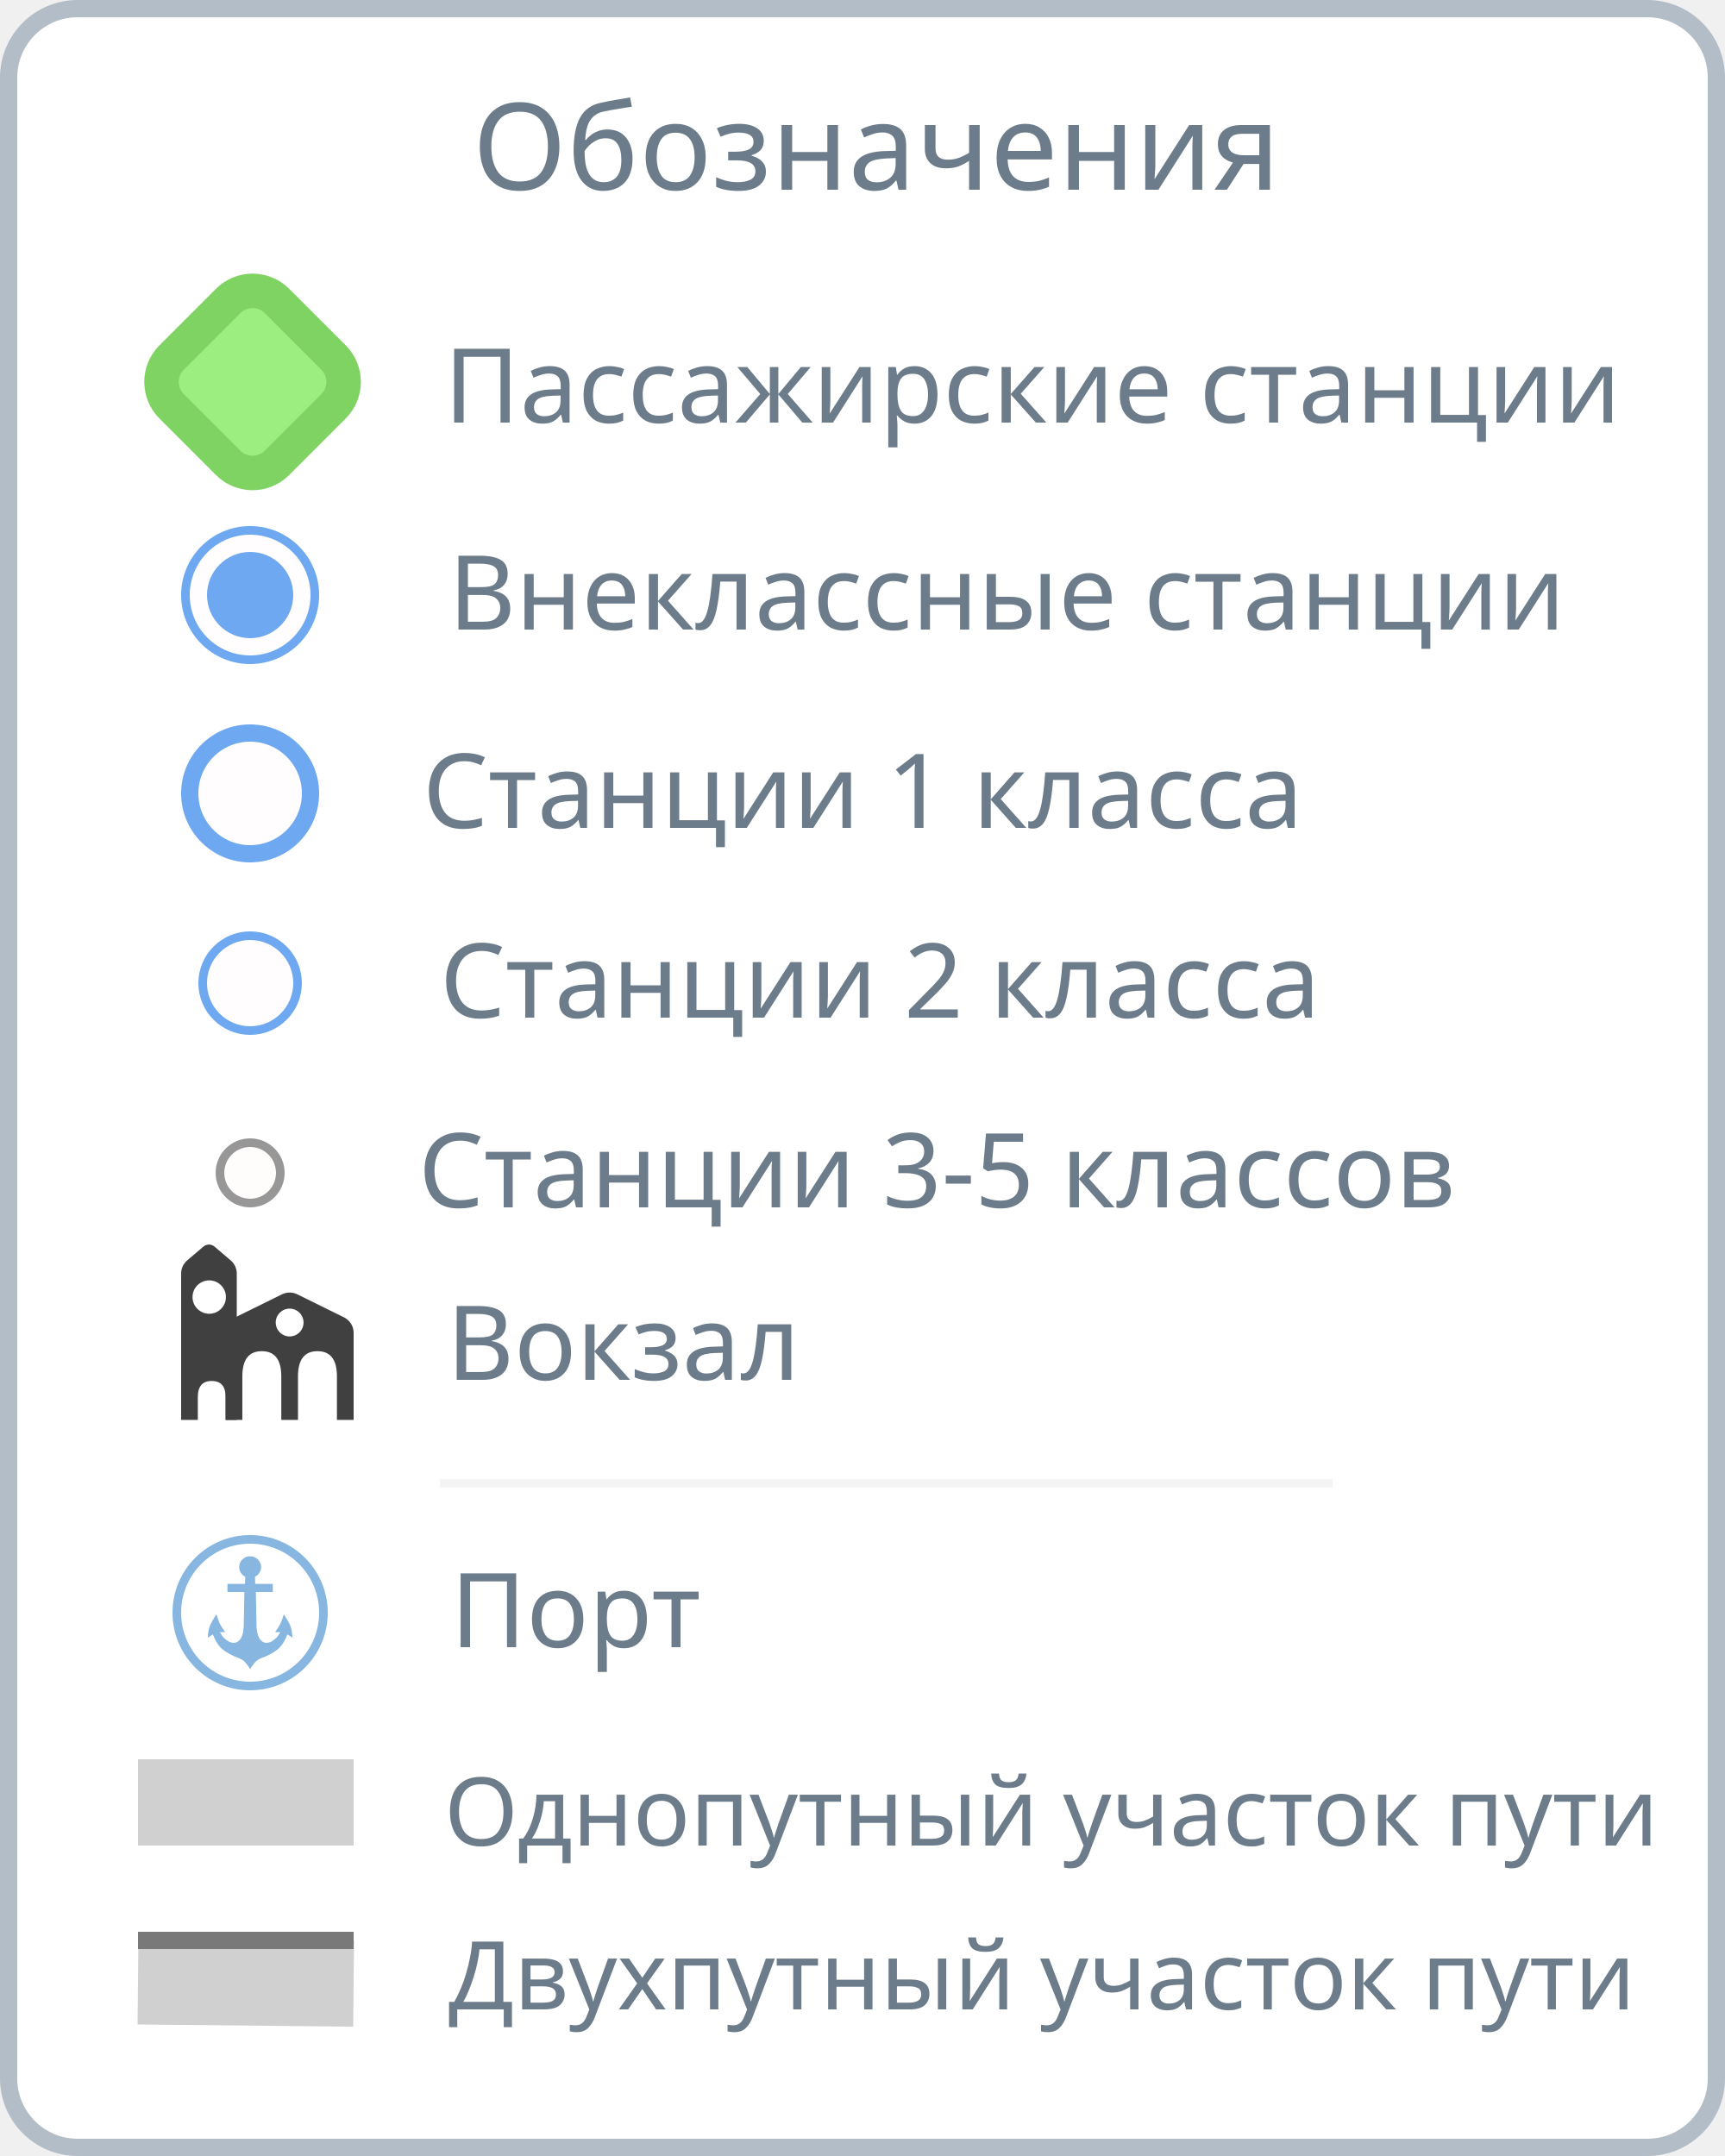
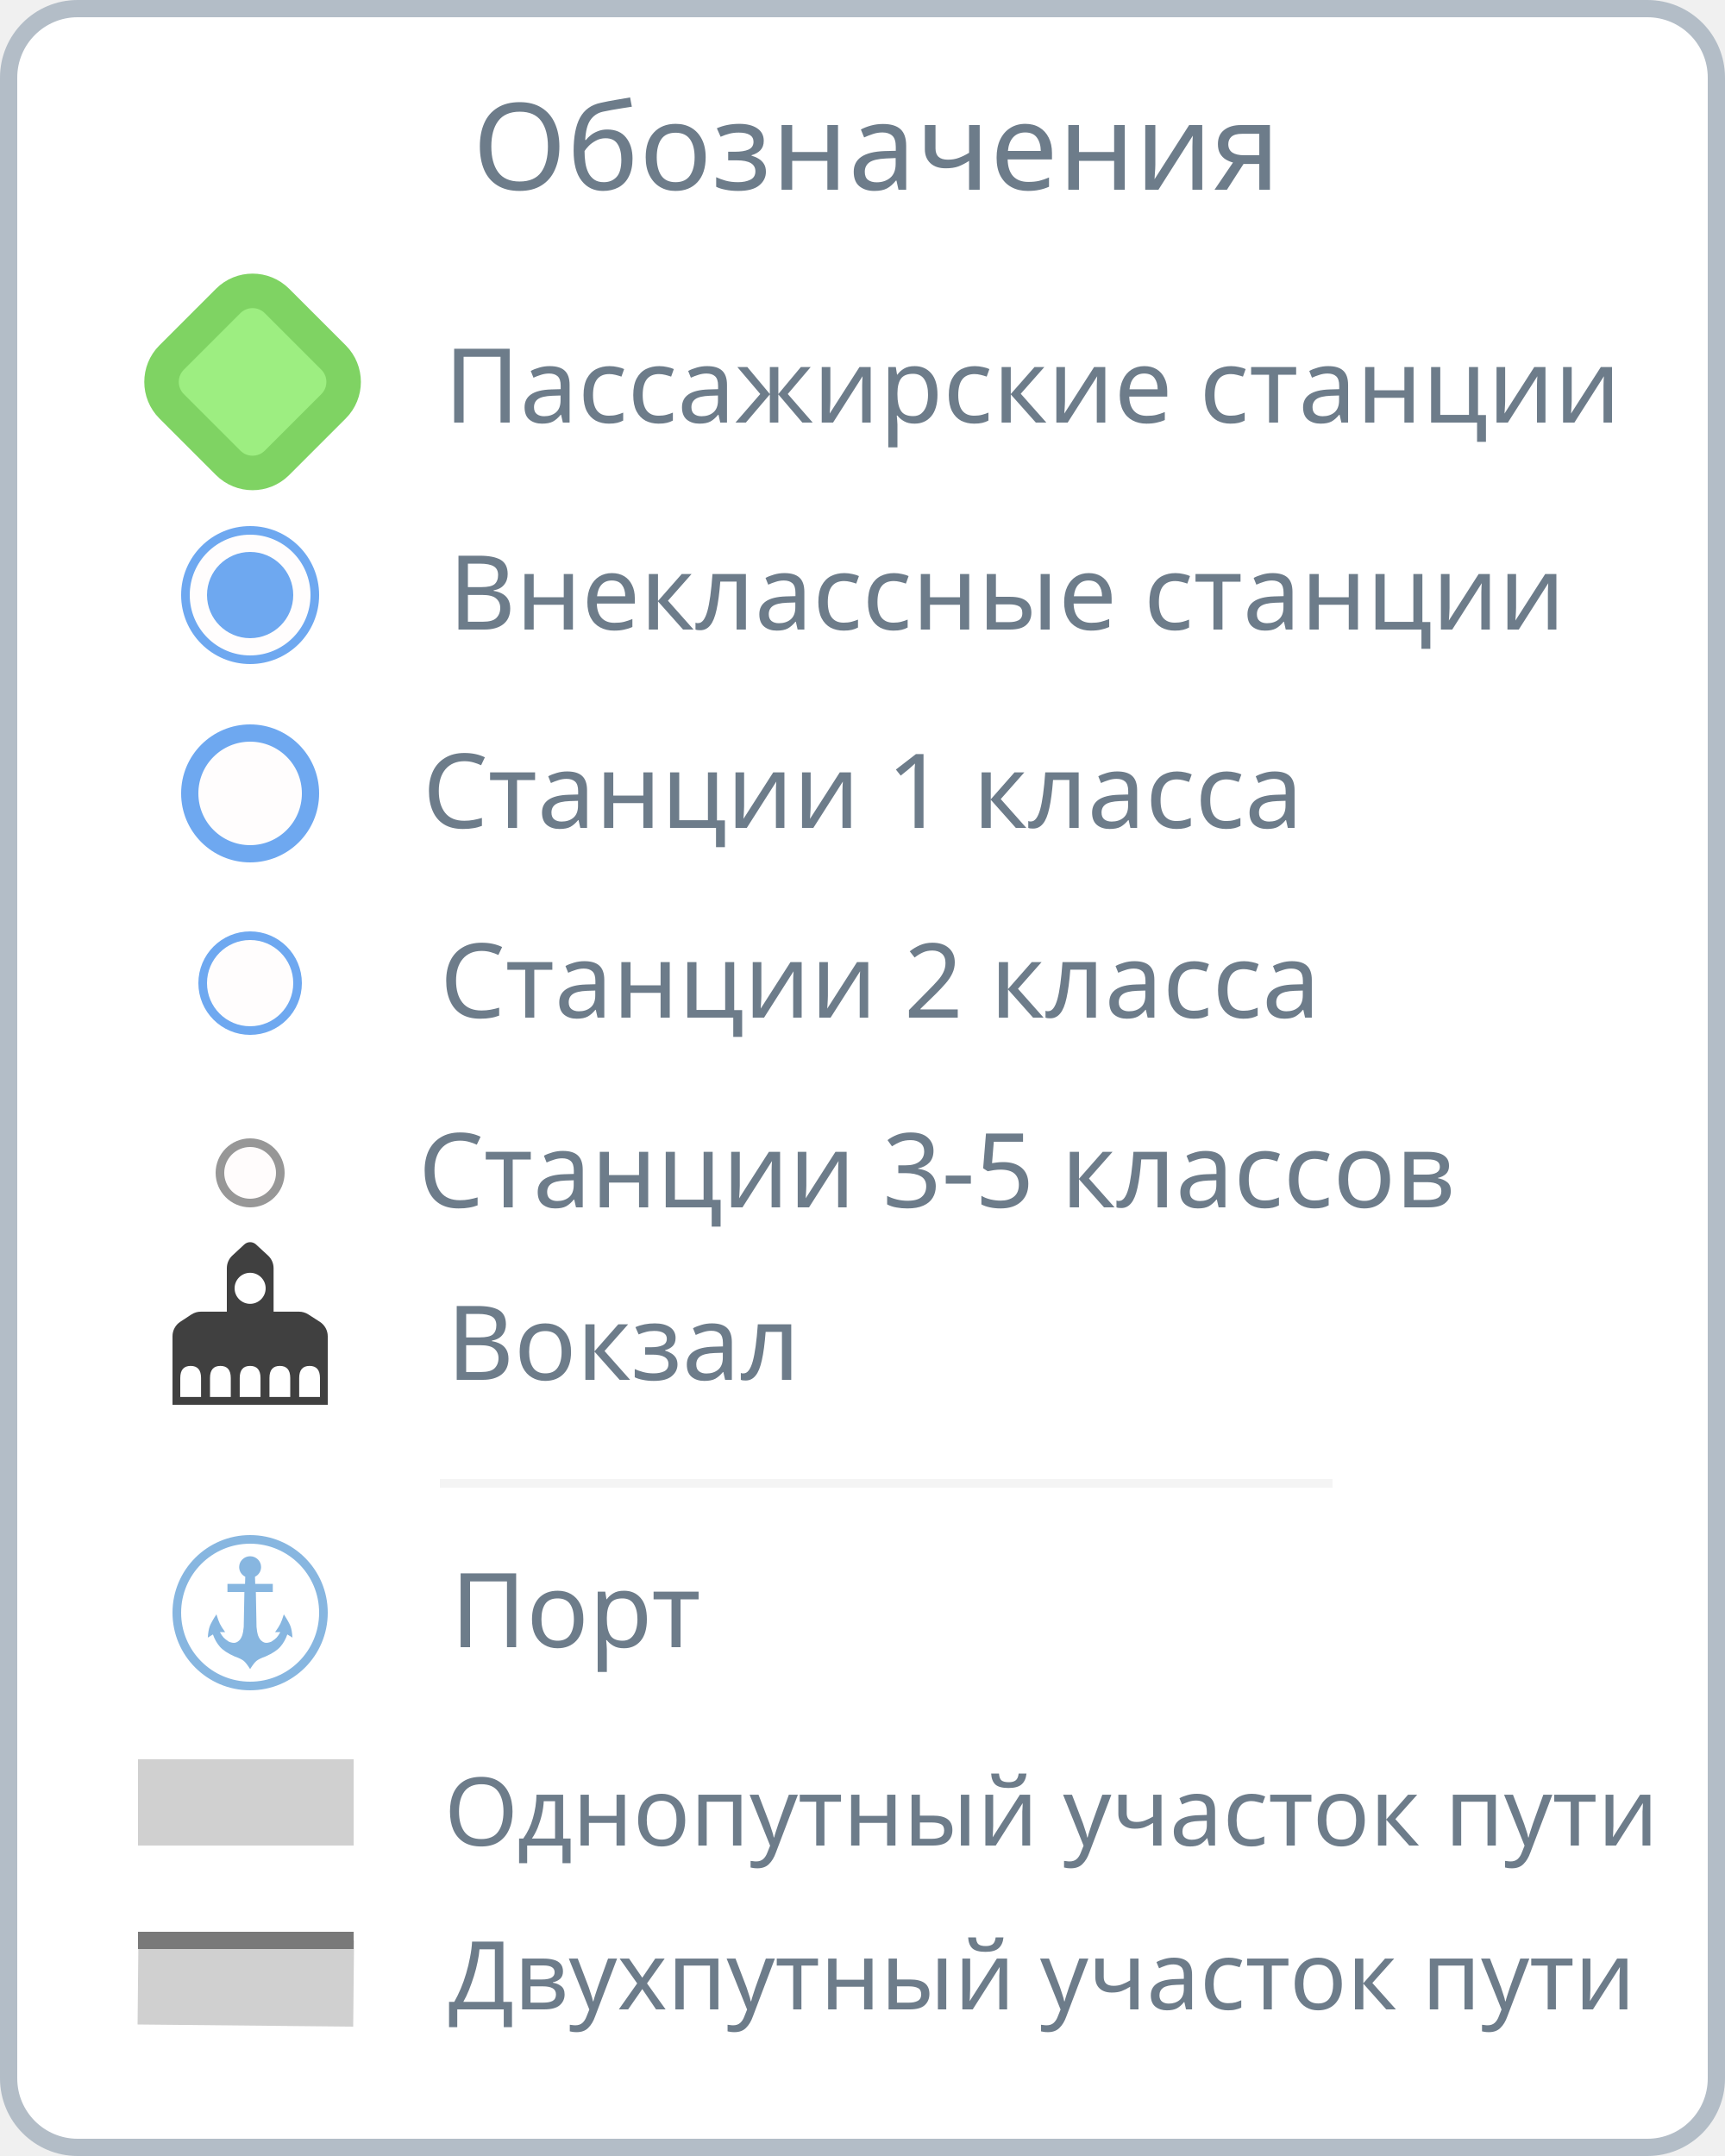
<svg xmlns="http://www.w3.org/2000/svg" width="200px" height="250px" viewBox="0 0 200 250" version="1.1">
  <g id="big_legend" stroke="none" stroke-width="1" fill="none" fill-rule="evenodd">
    <rect id="Rectangle" stroke="#B3BDC7" stroke-width="2" fill="#FFFFFF" x="1" y="1" width="198" height="248" rx="8" />
-     <g id="zd_vkz" transform="translate(21, 144)" fill="#404040">
-       <path d="M13.465,6.083 L18.885,8.755 C19.568,9.092 20,9.788 20,10.549 L20,20.645 L18.065,20.645 L18.065,15.599 C18.065,13.651 17.312,12.677 15.806,12.677 C14.301,12.677 13.548,13.651 13.548,15.599 L13.548,15.599 L13.548,20.645 L11.613,20.645 L11.613,15.599 C11.613,13.651 10.86,12.677 9.355,12.677 C7.849,12.677 7.097,13.651 7.097,15.599 L7.097,15.599 L7.097,20.645 L5.161,20.645 L5.161,9.305 L11.696,6.083 C12.254,5.808 12.908,5.808 13.465,6.083 Z M12.581,7.742 C11.69,7.742 10.968,8.464 10.968,9.355 C10.968,10.246 11.69,10.968 12.581,10.968 C13.471,10.968 14.194,10.246 14.194,9.355 C14.194,8.464 13.471,7.742 12.581,7.742 Z" id="Combined-Shape" />
-       <path d="M3.875,0.553 L5.749,2.151 C6.195,2.531 6.452,3.087 6.452,3.673 L6.452,20.645 L5.161,20.645 L5.161,18.003 C5.161,16.817 4.676,16.194 3.706,16.135 L3.548,16.13 C2.473,16.13 1.935,16.754 1.935,18.003 L1.935,18.003 L1.935,20.645 L0,20.645 L0,3.673 C8.16447282e-16,3.087 0.257,2.531 0.703,2.151 L2.577,0.553 C2.951,0.234 3.501,0.234 3.875,0.553 Z M3.258,4.466 C2.189,4.466 1.322,5.333 1.322,6.402 C1.322,7.471 2.189,8.337 3.258,8.337 C4.327,8.337 5.193,7.471 5.193,6.402 C5.193,5.333 4.327,4.466 3.258,4.466 Z" id="Combined-Shape" />
+     <g id="zd_vkz" transform="translate(20, 144)" fill="#404040">
+       <path d="M9.68,0.3 L11.074,1.584 C11.486,1.963 11.72,2.497 11.72,3.056 L11.72,13.494 L6.3,13.494 L6.3,3.052 C6.3,2.495 6.532,1.964 6.94,1.585 L8.322,0.303 C8.705,-0.052 9.296,-0.053 9.68,0.3 Z M9,3.586 C8.006,3.586 7.2,4.392 7.2,5.386 C7.2,6.38 8.006,7.186 9,7.186 C9.994,7.186 10.8,6.38 10.8,5.386 C10.8,4.392 9.994,3.586 9,3.586 Z" id="Combined-Shape" />
+       <path d="M14.662,8.094 C15.045,8.094 15.42,8.204 15.742,8.411 L17.08,9.27 C17.654,9.638 18,10.272 18,10.953 L18,18.894 L0,18.894 L0,10.94 C-8.24998011e-17,10.266 0.339,9.638 0.902,9.268 L2.19,8.422 C2.516,8.208 2.898,8.094 3.288,8.094 L14.662,8.094 Z M2.105,14.386 C1.302,14.386 0.9,14.853 0.9,15.785 L0.9,15.785 L0.9,17.986 L3.31,17.986 L3.31,15.785 C3.31,14.853 2.908,14.386 2.105,14.386 Z M15.893,14.386 C15.09,14.386 14.688,14.853 14.688,15.785 L14.688,15.785 L14.688,17.986 L17.098,17.986 L17.098,15.785 C17.098,14.853 16.696,14.386 15.893,14.386 Z M5.552,14.386 C4.749,14.386 4.347,14.853 4.347,15.785 L4.347,15.785 L4.347,17.986 L6.757,17.986 L6.757,15.785 C6.757,14.853 6.355,14.386 5.552,14.386 Z M12.446,14.386 C11.643,14.386 11.241,14.853 11.241,15.785 L11.241,15.785 L11.241,17.986 L13.651,17.986 L13.651,15.785 C13.651,14.853 13.249,14.386 12.446,14.386 Z M8.999,14.386 C8.196,14.386 7.794,14.853 7.794,15.785 L7.794,15.785 L7.794,17.986 L10.204,17.986 L10.204,15.785 C10.204,14.853 9.802,14.386 8.999,14.386 Z" id="Combined-Shape" />
    </g>
    <text id="Вокзал" font-family="AvenirNext-Regular, Avenir Next" font-size="12" font-weight="normal" fill="#6D7C8A">
      <tspan x="51.796" y="160">Вокзал</tspan>
    </text>
    <g id="Group-5" transform="translate(16, 222)">
      <text id="Двухпутный-участок-п" font-family="AvenirNext-Regular, Avenir Next" font-size="11" font-weight="normal" fill="#6D7C8A">
        <tspan x="36" y="11">Двухпутный участок пути</tspan>
      </text>
      <g id="Group" transform="translate(0, 2)">
        <line x1="25" y1="6" x2="0" y2="5.75" id="Path-5" stroke="#D0D0D0" stroke-width="10" />
        <line x1="25" y1="1" x2="7.89491929e-14" y2="1" id="Path-13" stroke="#797979" stroke-width="2" />
      </g>
    </g>
    <g id="Group-3" transform="translate(16, 203)">
      <text id="Однопутный-участок-п" font-family="AvenirNext-Regular, Avenir Next" font-size="11" font-weight="normal" fill="#6D7C8A">
        <tspan x="35.5" y="11">Однопутный участок пути</tspan>
      </text>
      <line x1="25" y1="6" x2="-3.74700271e-16" y2="6" id="Path-5" stroke="#D0D0D0" stroke-width="10" />
    </g>
    <g id="Group-2" transform="translate(21, 61)">
      <circle id="Oval" stroke="#6EA8F0" fill="#FFFDFD" cx="8" cy="8" r="7.5" />
      <circle id="Oval" fill="#6EA8F0" cx="8" cy="8" r="5" />
    </g>
    <text id="Внеклассные-станции" font-family="AvenirNext-Regular, Avenir Next" font-size="12" font-weight="normal" fill="#6D7C8A">
      <tspan x="52" y="73">Внеклассные станции</tspan>
    </text>
    <circle id="Oval" stroke="#6EA8F0" stroke-width="2" fill="#FFFDFD" cx="29" cy="92" r="7" />
    <g id="st" transform="translate(23, 108)" fill="#FFFDFD" stroke="#6EA8F0">
      <circle id="Oval" cx="6" cy="6" r="5.5" />
    </g>
    <text id="Обозначения" font-family="AvenirNext-Medium, Avenir Next" font-size="14" font-weight="400" fill="#6D7C8A">
      <tspan x="54.776" y="22">Обозначения</tspan>
    </text>
    <text id="Станции-1-класса" font-family="AvenirNext-Regular, Avenir Next" font-size="12" font-weight="normal" fill="#6D7C8A">
      <tspan x="49" y="96"> Станции 1 класса</tspan>
    </text>
    <text id="Станции-2-класса" font-family="AvenirNext-Regular, Avenir Next" font-size="12" font-weight="normal" fill="#6D7C8A">
      <tspan x="51" y="118">Станции 2 класса</tspan>
    </text>
    <text id="Станции-3-5-классов" font-family="AvenirNext-Regular, Avenir Next" font-size="12" font-weight="normal" fill="#6D7C8A">
      <tspan x="48.5" y="140"> Станции 3-5 классов</tspan>
    </text>
    <path d="M33.921,35.648 L24.648,35.648 C23.544,35.648 22.544,36.096 21.82,36.82 C21.096,37.544 20.648,38.544 20.648,39.648 L20.648,48.921 C20.648,50.026 21.096,51.026 21.82,51.75 C22.544,52.473 23.544,52.921 24.648,52.921 L33.921,52.921 C35.026,52.921 36.026,52.473 36.75,51.75 C37.473,51.026 37.921,50.026 37.921,48.921 L37.921,39.648 C37.921,38.544 37.473,37.544 36.75,36.82 C36.026,36.096 35.026,35.648 33.921,35.648 Z" id="Rectangle" stroke="#7FD363" stroke-width="4" fill="#9DEE81" transform="translate(29.28473, 44.28473) rotate(-45) translate(-29.28473, -44.28473) " />
    <text id="Пассажирские-станции" font-family="AvenirNext-Regular, Avenir Next" font-size="12" font-weight="normal" fill="#6D7C8A">
      <tspan x="51.5" y="49">Пассажирские станции</tspan>
    </text>
    <text id="Порт" font-family="AvenirNext-Regular, Avenir Next" font-size="12" font-weight="normal" fill="#6D7C8A">
      <tspan x="52.25" y="191">Порт</tspan>
    </text>
    <circle id="Oval" stroke="#979797" fill="#FFFCFC" cx="29" cy="136" r="3.5" />
    <g id="Group" transform="translate(20, 178)">
      <circle id="Oval" stroke="#87B6E0" fill="#FFFFFF" cx="9" cy="9" r="8.5" />
      <path d="M8.999,2.455 C9.702,2.455 10.271,3.016 10.271,3.708 C10.271,4.201 9.983,4.627 9.564,4.832 L9.591,5.663 L11.628,5.663 L11.628,6.6 L9.665,6.6 L9.742,10.656 C9.783,11.088 9.838,11.402 9.904,11.599 C9.97,11.796 10.06,11.97 10.174,12.121 C10.346,12.317 10.528,12.437 10.719,12.481 C10.91,12.525 11.155,12.488 11.454,12.368 C11.74,12.182 11.945,12.023 12.071,11.889 C12.196,11.756 12.341,11.543 12.505,11.252 L12.505,11.252 L11.896,11.252 C12.182,10.855 12.385,10.534 12.505,10.29 C12.625,10.046 12.759,9.679 12.908,9.19 C13.308,9.804 13.566,10.265 13.68,10.573 C13.794,10.881 13.87,11.32 13.909,11.889 L13.909,11.889 L13.312,11.524 C13.121,12.074 12.852,12.549 12.505,12.948 C12.158,13.347 11.589,13.723 10.797,14.075 C10.295,14.252 9.943,14.424 9.742,14.588 C9.541,14.753 9.293,15.072 8.999,15.545 L8.999,15.545 L8.999,15.542 L8.893,15.374 C8.646,14.993 8.434,14.731 8.258,14.587 C8.057,14.422 7.705,14.251 7.203,14.073 C6.411,13.721 5.842,13.346 5.495,12.947 C5.148,12.547 4.879,12.072 4.688,11.522 L4.091,11.888 C4.13,11.318 4.206,10.879 4.32,10.571 C4.434,10.263 4.692,9.803 5.092,9.189 C5.241,9.678 5.375,10.044 5.495,10.289 C5.615,10.533 5.818,10.854 6.104,11.25 L5.495,11.25 C5.659,11.542 5.804,11.754 5.929,11.888 C6.055,12.021 6.26,12.181 6.546,12.366 C6.845,12.486 7.09,12.524 7.281,12.48 C7.472,12.435 7.654,12.315 7.826,12.12 C7.94,11.969 8.03,11.795 8.096,11.598 C8.162,11.401 8.217,11.087 8.258,10.655 L8.335,6.599 L6.372,6.599 L6.372,5.661 L8.409,5.661 L8.436,4.832 C8.016,4.628 7.728,4.201 7.728,3.708 C7.728,3.016 8.297,2.455 8.999,2.455 Z" id="Combined-Shape" fill="#87B6E0" transform="translate(9, 9) scale(-1, 1) translate(-9, -9) " />
    </g>
    <line x1="51" y1="172" x2="154.5" y2="172" id="Path-79" stroke="#F4F4F4" />
  </g>
</svg>
